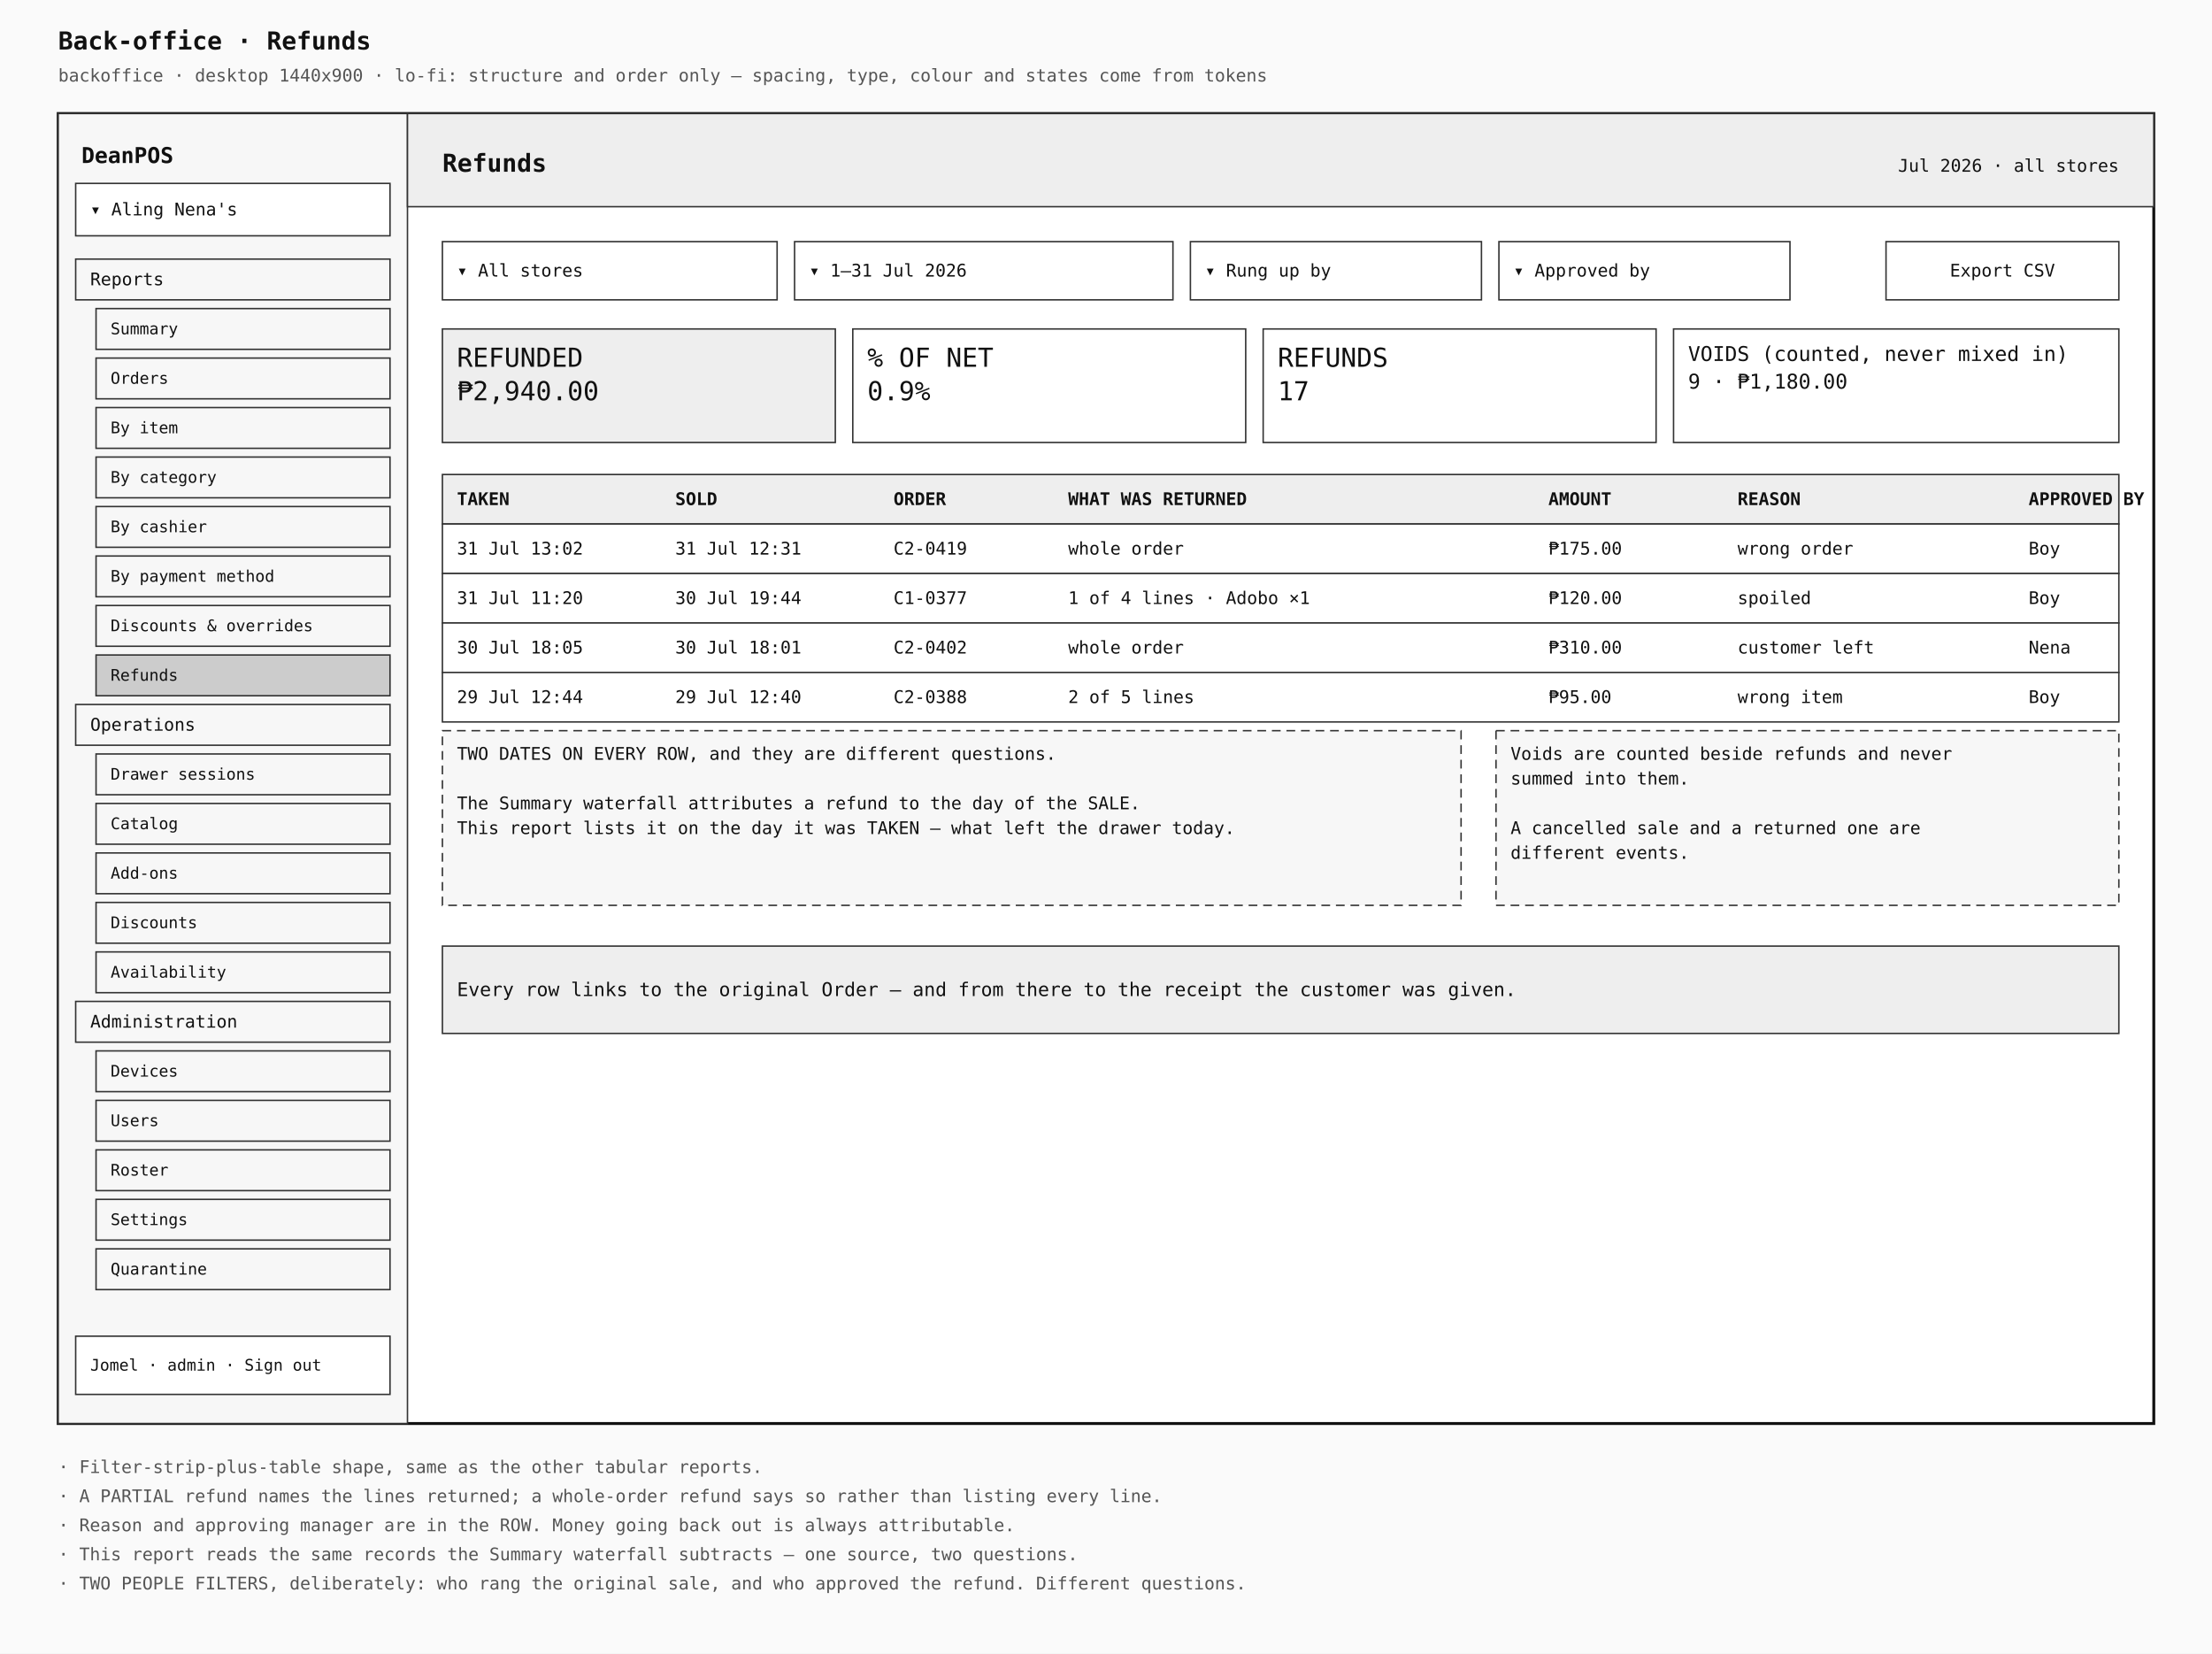
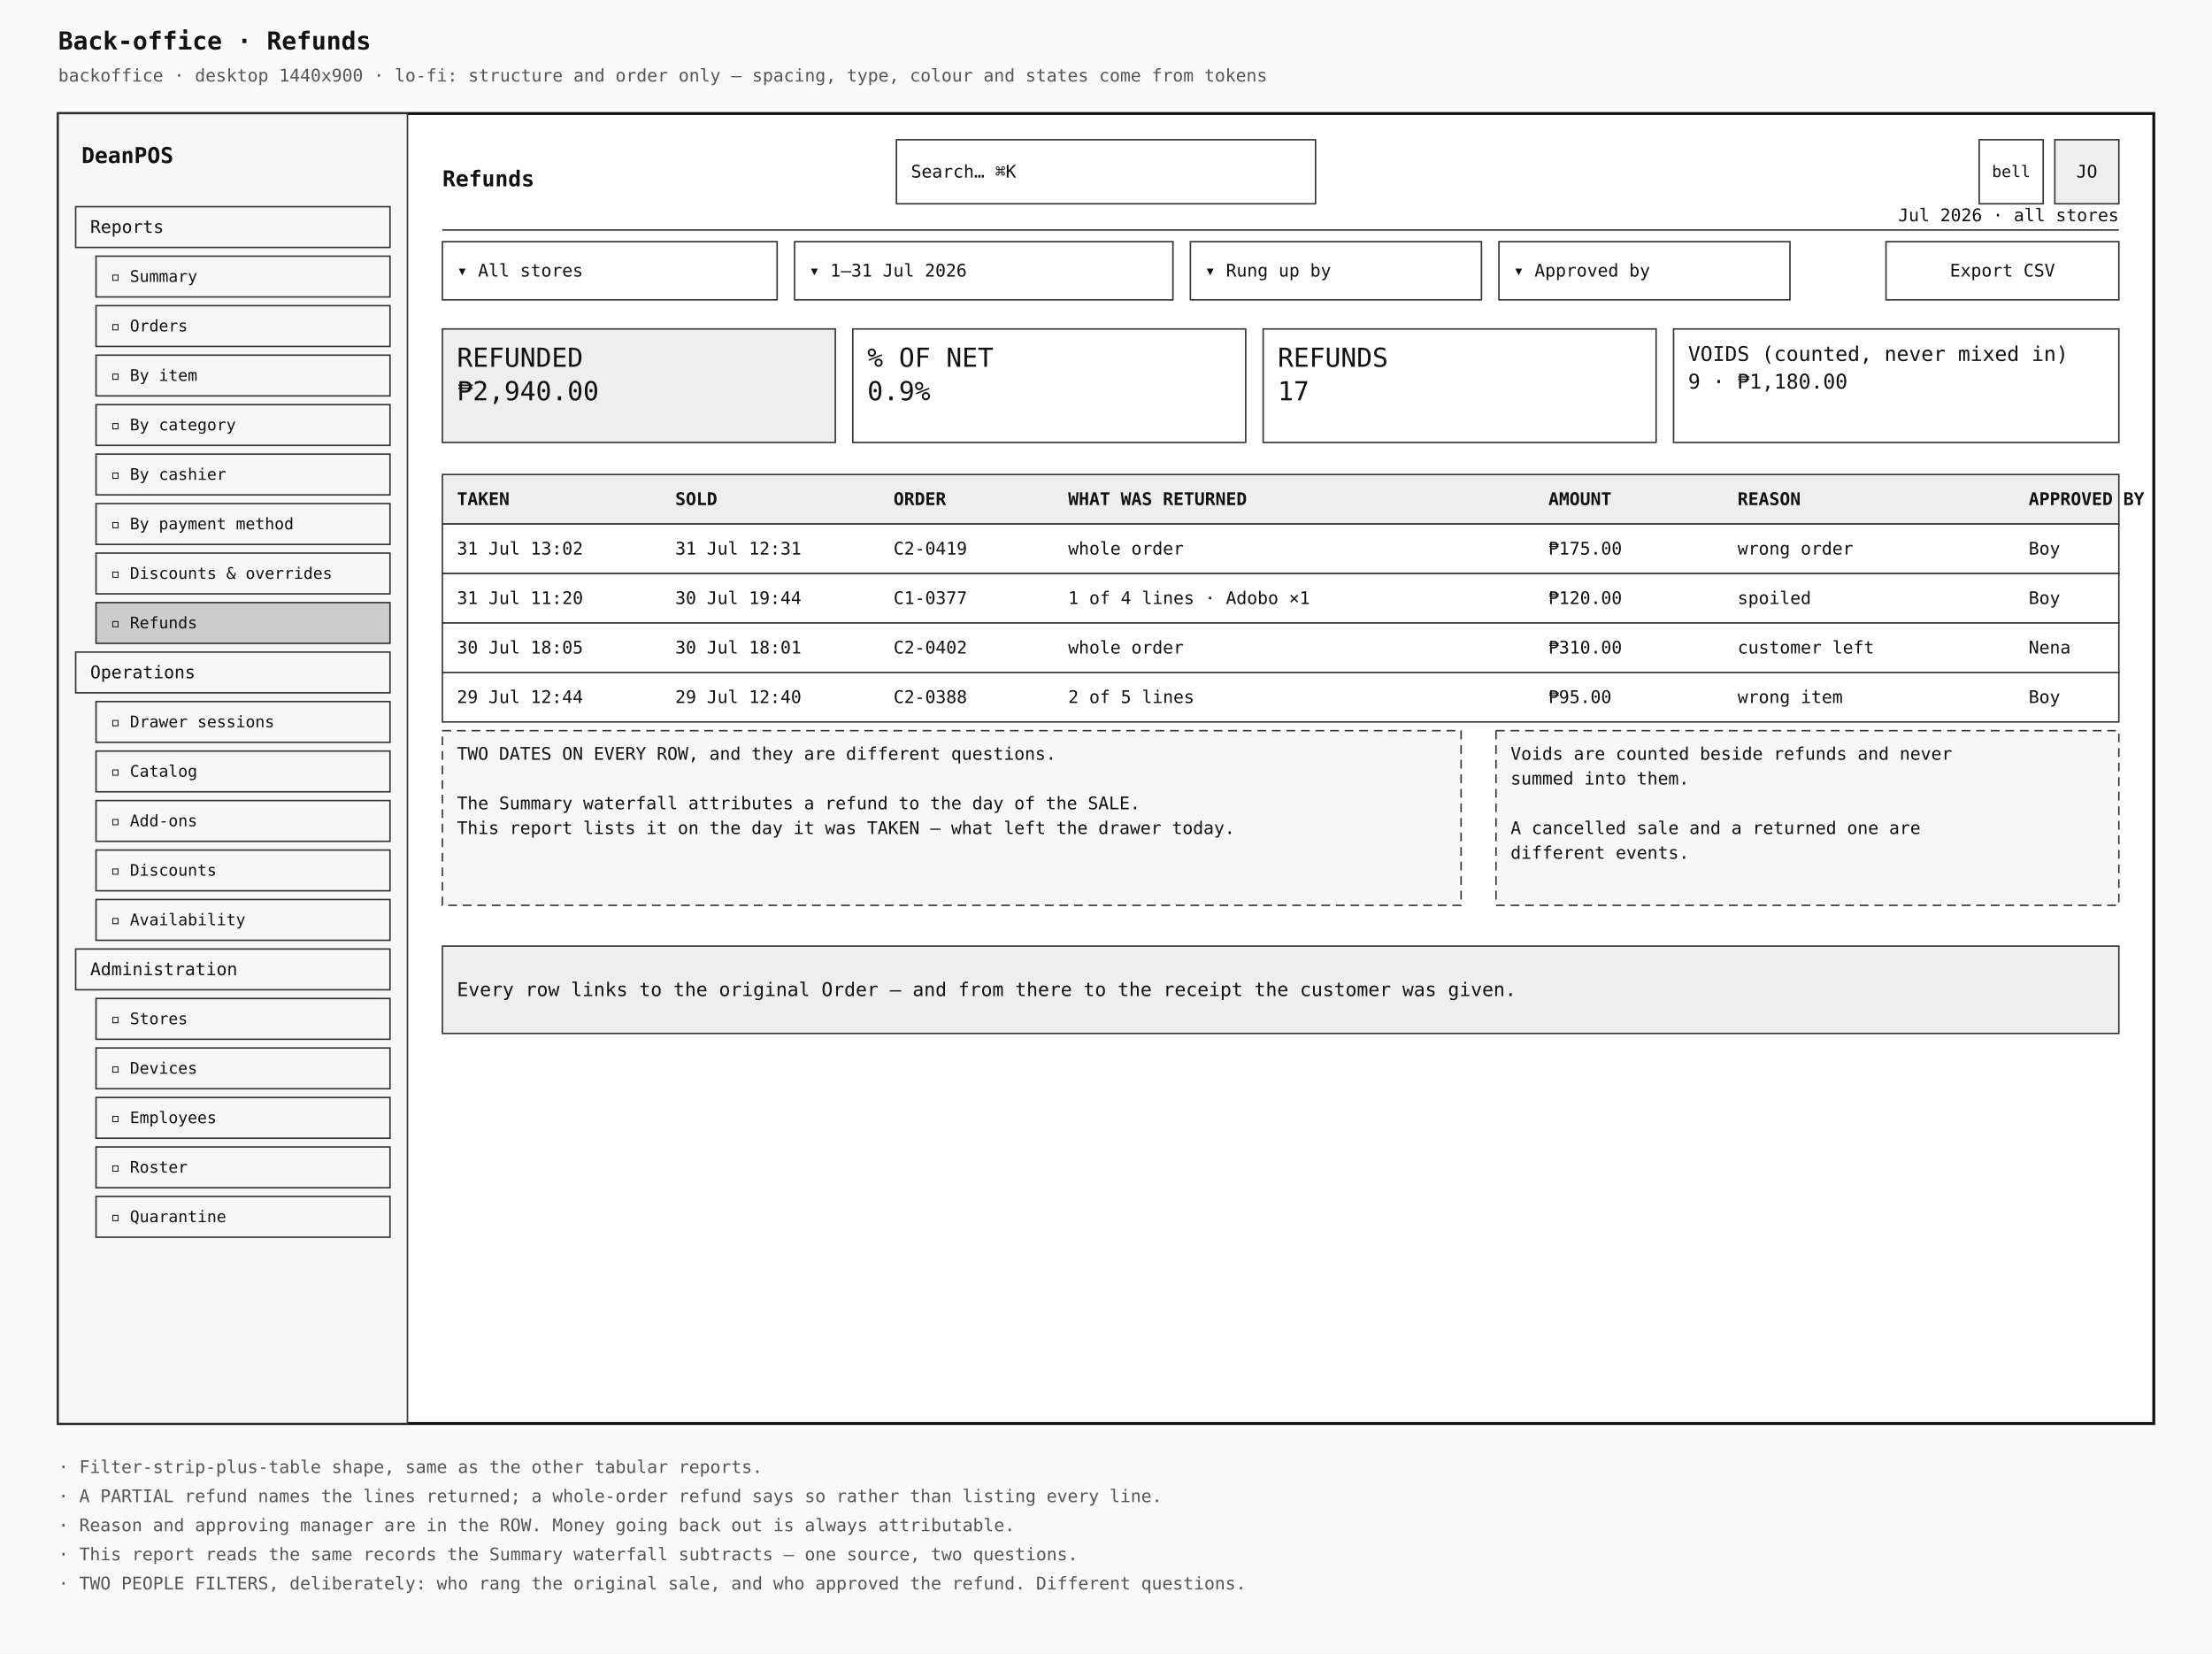
<svg xmlns="http://www.w3.org/2000/svg" width="1520" height="1136" viewBox="0 0 1520 1136" font-family="ui-monospace, SFMono-Regular, Menlo, monospace">
  <rect width="1520" height="1136" fill="#fafafa" />
  <text x="40" y="34" font-size="17" font-weight="bold" fill="#111">Back-office · Refunds</text>
  <text x="40" y="56" font-size="12" fill="#555">backoffice · desktop 1440x900 · lo-fi: structure and order only — spacing, type, colour and states come from tokens</text>
  <g transform="translate(40,78)">
    <rect x="0" y="0" width="1440" height="900" fill="#ffffff" stroke="#111" stroke-width="2" />
    <rect x="0" y="0" width="240" height="900" rx="0" fill="#f7f7f7" stroke="#333" stroke-width="1" />
    <text x="16" y="34" font-size="15" text-anchor="start" font-weight="bold" fill="#111">DeanPOS</text>
-     <rect x="12" y="48" width="216" height="36" rx="0" fill="#ffffff" stroke="#333" stroke-width="1" />
-     <text x="22" y="70.0" font-size="12" fill="#111">▾  Aling Nena's</text>
-     <rect x="12" y="100" width="216" height="28" rx="0" fill="#f7f7f7" stroke="#333" stroke-width="1" />
-     <text x="22" y="118.0" font-size="12" fill="#111">Reports</text>
-     <rect x="26" y="134" width="202" height="28" rx="0" fill="#f7f7f7" stroke="#333" stroke-width="1" />
-     <text x="36" y="151.667" font-size="11" fill="#111">Summary</text>
-     <rect x="26" y="168" width="202" height="28" rx="0" fill="#f7f7f7" stroke="#333" stroke-width="1" />
-     <text x="36" y="185.667" font-size="11" fill="#111">Orders</text>
-     <rect x="26" y="202" width="202" height="28" rx="0" fill="#f7f7f7" stroke="#333" stroke-width="1" />
-     <text x="36" y="219.667" font-size="11" fill="#111">By item</text>
-     <rect x="26" y="236" width="202" height="28" rx="0" fill="#f7f7f7" stroke="#333" stroke-width="1" />
-     <text x="36" y="253.667" font-size="11" fill="#111">By category</text>
-     <rect x="26" y="270" width="202" height="28" rx="0" fill="#f7f7f7" stroke="#333" stroke-width="1" />
-     <text x="36" y="287.667" font-size="11" fill="#111">By cashier</text>
-     <rect x="26" y="304" width="202" height="28" rx="0" fill="#f7f7f7" stroke="#333" stroke-width="1" />
-     <text x="36" y="321.667" font-size="11" fill="#111">By payment method</text>
-     <rect x="26" y="338" width="202" height="28" rx="0" fill="#f7f7f7" stroke="#333" stroke-width="1" />
-     <text x="36" y="355.667" font-size="11" fill="#111">Discounts &amp; overrides</text>
-     <rect x="26" y="372" width="202" height="28" rx="0" fill="#cccccc" stroke="#333" stroke-width="1" />
-     <text x="36" y="389.667" font-size="11" fill="#111">Refunds</text>
-     <rect x="12" y="406" width="216" height="28" rx="0" fill="#f7f7f7" stroke="#333" stroke-width="1" />
-     <text x="22" y="424.0" font-size="12" fill="#111">Operations</text>
-     <rect x="26" y="440" width="202" height="28" rx="0" fill="#f7f7f7" stroke="#333" stroke-width="1" />
-     <text x="36" y="457.667" font-size="11" fill="#111">Drawer sessions</text>
-     <rect x="26" y="474" width="202" height="28" rx="0" fill="#f7f7f7" stroke="#333" stroke-width="1" />
-     <text x="36" y="491.667" font-size="11" fill="#111">Catalog</text>
-     <rect x="26" y="508" width="202" height="28" rx="0" fill="#f7f7f7" stroke="#333" stroke-width="1" />
-     <text x="36" y="525.667" font-size="11" fill="#111">Add-ons</text>
-     <rect x="26" y="542" width="202" height="28" rx="0" fill="#f7f7f7" stroke="#333" stroke-width="1" />
-     <text x="36" y="559.667" font-size="11" fill="#111">Discounts</text>
-     <rect x="26" y="576" width="202" height="28" rx="0" fill="#f7f7f7" stroke="#333" stroke-width="1" />
-     <text x="36" y="593.667" font-size="11" fill="#111">Availability</text>
-     <rect x="12" y="610" width="216" height="28" rx="0" fill="#f7f7f7" stroke="#333" stroke-width="1" />
-     <text x="22" y="628.0" font-size="12" fill="#111">Administration</text>
-     <rect x="26" y="644" width="202" height="28" rx="0" fill="#f7f7f7" stroke="#333" stroke-width="1" />
-     <text x="36" y="661.667" font-size="11" fill="#111">Devices</text>
-     <rect x="26" y="678" width="202" height="28" rx="0" fill="#f7f7f7" stroke="#333" stroke-width="1" />
-     <text x="36" y="695.667" font-size="11" fill="#111">Users</text>
-     <rect x="26" y="712" width="202" height="28" rx="0" fill="#f7f7f7" stroke="#333" stroke-width="1" />
-     <text x="36" y="729.667" font-size="11" fill="#111">Roster</text>
-     <rect x="26" y="746" width="202" height="28" rx="0" fill="#f7f7f7" stroke="#333" stroke-width="1" />
-     <text x="36" y="763.667" font-size="11" fill="#111">Settings</text>
-     <rect x="26" y="780" width="202" height="28" rx="0" fill="#f7f7f7" stroke="#333" stroke-width="1" />
-     <text x="36" y="797.667" font-size="11" fill="#111">Quarantine</text>
-     <rect x="12" y="840" width="216" height="40" rx="0" fill="#ffffff" stroke="#333" stroke-width="1" />
-     <text x="22" y="863.667" font-size="11" fill="#111">Jomel · admin  ·  Sign out</text>
-     <rect x="240" y="0" width="1200" height="64" rx="0" fill="#eeeeee" stroke="#333" stroke-width="1" />
-     <text x="264" y="40" font-size="17" text-anchor="start" font-weight="bold" fill="#111">Refunds</text>
-     <text x="1416" y="40" font-size="12" text-anchor="end" font-weight="normal" fill="#111">Jul 2026 · all stores</text>
+     <rect x="12" y="64" width="216" height="28" rx="0" fill="#f7f7f7" stroke="#333" stroke-width="1" />
+     <text x="22" y="82.0" font-size="12" fill="#111">Reports</text>
+     <rect x="26" y="98" width="202" height="28" rx="0" fill="#f7f7f7" stroke="#333" stroke-width="1" />
+     <text x="36" y="115.667" font-size="11" fill="#111">▫  Summary</text>
+     <rect x="26" y="132" width="202" height="28" rx="0" fill="#f7f7f7" stroke="#333" stroke-width="1" />
+     <text x="36" y="149.667" font-size="11" fill="#111">▫  Orders</text>
+     <rect x="26" y="166" width="202" height="28" rx="0" fill="#f7f7f7" stroke="#333" stroke-width="1" />
+     <text x="36" y="183.667" font-size="11" fill="#111">▫  By item</text>
+     <rect x="26" y="200" width="202" height="28" rx="0" fill="#f7f7f7" stroke="#333" stroke-width="1" />
+     <text x="36" y="217.667" font-size="11" fill="#111">▫  By category</text>
+     <rect x="26" y="234" width="202" height="28" rx="0" fill="#f7f7f7" stroke="#333" stroke-width="1" />
+     <text x="36" y="251.667" font-size="11" fill="#111">▫  By cashier</text>
+     <rect x="26" y="268" width="202" height="28" rx="0" fill="#f7f7f7" stroke="#333" stroke-width="1" />
+     <text x="36" y="285.667" font-size="11" fill="#111">▫  By payment method</text>
+     <rect x="26" y="302" width="202" height="28" rx="0" fill="#f7f7f7" stroke="#333" stroke-width="1" />
+     <text x="36" y="319.667" font-size="11" fill="#111">▫  Discounts &amp; overrides</text>
+     <rect x="26" y="336" width="202" height="28" rx="0" fill="#cccccc" stroke="#333" stroke-width="1" />
+     <text x="36" y="353.667" font-size="11" fill="#111">▫  Refunds</text>
+     <rect x="12" y="370" width="216" height="28" rx="0" fill="#f7f7f7" stroke="#333" stroke-width="1" />
+     <text x="22" y="388.0" font-size="12" fill="#111">Operations</text>
+     <rect x="26" y="404" width="202" height="28" rx="0" fill="#f7f7f7" stroke="#333" stroke-width="1" />
+     <text x="36" y="421.667" font-size="11" fill="#111">▫  Drawer sessions</text>
+     <rect x="26" y="438" width="202" height="28" rx="0" fill="#f7f7f7" stroke="#333" stroke-width="1" />
+     <text x="36" y="455.667" font-size="11" fill="#111">▫  Catalog</text>
+     <rect x="26" y="472" width="202" height="28" rx="0" fill="#f7f7f7" stroke="#333" stroke-width="1" />
+     <text x="36" y="489.667" font-size="11" fill="#111">▫  Add-ons</text>
+     <rect x="26" y="506" width="202" height="28" rx="0" fill="#f7f7f7" stroke="#333" stroke-width="1" />
+     <text x="36" y="523.667" font-size="11" fill="#111">▫  Discounts</text>
+     <rect x="26" y="540" width="202" height="28" rx="0" fill="#f7f7f7" stroke="#333" stroke-width="1" />
+     <text x="36" y="557.667" font-size="11" fill="#111">▫  Availability</text>
+     <rect x="12" y="574" width="216" height="28" rx="0" fill="#f7f7f7" stroke="#333" stroke-width="1" />
+     <text x="22" y="592.0" font-size="12" fill="#111">Administration</text>
+     <rect x="26" y="608" width="202" height="28" rx="0" fill="#f7f7f7" stroke="#333" stroke-width="1" />
+     <text x="36" y="625.667" font-size="11" fill="#111">▫  Stores</text>
+     <rect x="26" y="642" width="202" height="28" rx="0" fill="#f7f7f7" stroke="#333" stroke-width="1" />
+     <text x="36" y="659.667" font-size="11" fill="#111">▫  Devices</text>
+     <rect x="26" y="676" width="202" height="28" rx="0" fill="#f7f7f7" stroke="#333" stroke-width="1" />
+     <text x="36" y="693.667" font-size="11" fill="#111">▫  Employees</text>
+     <rect x="26" y="710" width="202" height="28" rx="0" fill="#f7f7f7" stroke="#333" stroke-width="1" />
+     <text x="36" y="727.667" font-size="11" fill="#111">▫  Roster</text>
+     <rect x="26" y="744" width="202" height="28" rx="0" fill="#f7f7f7" stroke="#333" stroke-width="1" />
+     <text x="36" y="761.667" font-size="11" fill="#111">▫  Quarantine</text>
+     <text x="264" y="50" font-size="15" text-anchor="start" font-weight="bold" fill="#111">Refunds</text>
+     <rect x="576.0" y="18" width="288" height="44" rx="0" fill="#ffffff" stroke="#333" stroke-width="1" />
+     <text x="586.0" y="44.0" font-size="12" fill="#111">Search…                          ⌘K</text>
+     <rect x="1320" y="18" width="44" height="44" rx="0" fill="#ffffff" stroke="#333" stroke-width="1" />
+     <text x="1342.0" y="43.667" font-size="11" text-anchor="middle" fill="#111">bell</text>
+     <rect x="1372" y="18" width="44" height="44" rx="0" fill="#eeeeee" stroke="#333" stroke-width="1" />
+     <text x="1394.0" y="44.0" font-size="12" text-anchor="middle" fill="#111">JO</text>
+     <line x1="264" y1="80" x2="1416" y2="80" stroke="#333" />
+     <text x="1416" y="74" font-size="12" text-anchor="end" font-weight="normal" fill="#111">Jul 2026 · all stores</text>
    <rect x="264" y="88" width="230" height="40" rx="0" fill="#ffffff" stroke="#333" stroke-width="1" />
    <text x="274" y="112.0" font-size="12" fill="#111">▾  All stores</text>
    <rect x="506" y="88" width="260" height="40" rx="0" fill="#ffffff" stroke="#333" stroke-width="1" />
    <text x="516" y="112.0" font-size="12" fill="#111">▾  1–31 Jul 2026</text>
    <rect x="778" y="88" width="200" height="40" rx="0" fill="#ffffff" stroke="#333" stroke-width="1" />
    <text x="788" y="112.0" font-size="12" fill="#111">▾  Rung up by</text>
    <rect x="990" y="88" width="200" height="40" rx="0" fill="#ffffff" stroke="#333" stroke-width="1" />
    <text x="1000" y="112.0" font-size="12" fill="#111">▾  Approved by</text>
    <rect x="1256" y="88" width="160" height="40" rx="0" fill="#ffffff" stroke="#333" stroke-width="1" />
    <text x="1336.0" y="112.0" font-size="12" text-anchor="middle" fill="#111">Export CSV</text>
    <rect x="264" y="148" width="270" height="78" rx="0" fill="#eeeeee" stroke="#333" stroke-width="1" />
    <text x="274" y="174" font-size="18" fill="#111">REFUNDED</text>
    <text x="274" y="197" font-size="18" fill="#111">₱2,940.00</text>
    <rect x="546" y="148" width="270" height="78" rx="0" fill="#ffffff" stroke="#333" stroke-width="1" />
    <text x="556" y="174" font-size="18" fill="#111">% OF NET</text>
    <text x="556" y="197" font-size="18" fill="#111">0.9%</text>
    <rect x="828" y="148" width="270" height="78" rx="0" fill="#ffffff" stroke="#333" stroke-width="1" />
    <text x="838" y="174" font-size="18" fill="#111">REFUNDS</text>
    <text x="838" y="197" font-size="18" fill="#111">17</text>
    <rect x="1110" y="148" width="306" height="78" rx="0" fill="#ffffff" stroke="#333" stroke-width="1" />
    <text x="1120" y="170" font-size="14" fill="#111">VOIDS  (counted, never mixed in)</text>
    <text x="1120" y="189" font-size="14" fill="#111">9  ·  ₱1,180.00</text>
    <rect x="264" y="248" width="1152" height="34" rx="0" fill="#eeeeee" stroke="#333" stroke-width="1" />
    <text x="274" y="269.0" font-size="12" text-anchor="start" font-weight="bold" fill="#111">TAKEN</text>
    <text x="424" y="269.0" font-size="12" text-anchor="start" font-weight="bold" fill="#111">SOLD</text>
    <text x="574" y="269.0" font-size="12" text-anchor="start" font-weight="bold" fill="#111">ORDER</text>
    <text x="694" y="269.0" font-size="12" text-anchor="start" font-weight="bold" fill="#111">WHAT WAS RETURNED</text>
    <text x="1024" y="269.0" font-size="12" text-anchor="start" font-weight="bold" fill="#111">AMOUNT</text>
    <text x="1154" y="269.0" font-size="12" text-anchor="start" font-weight="bold" fill="#111">REASON</text>
    <text x="1354" y="269.0" font-size="12" text-anchor="start" font-weight="bold" fill="#111">APPROVED BY</text>
    <rect x="264" y="282" width="1152" height="34" rx="0" fill="#ffffff" stroke="#333" stroke-width="1" />
    <text x="274" y="303.0" font-size="12" text-anchor="start" font-weight="normal" fill="#111">31 Jul 13:02</text>
    <text x="424" y="303.0" font-size="12" text-anchor="start" font-weight="normal" fill="#111">31 Jul 12:31</text>
    <text x="574" y="303.0" font-size="12" text-anchor="start" font-weight="normal" fill="#111">C2-0419</text>
    <text x="694" y="303.0" font-size="12" text-anchor="start" font-weight="normal" fill="#111">whole order</text>
    <text x="1024" y="303.0" font-size="12" text-anchor="start" font-weight="normal" fill="#111">₱175.00</text>
    <text x="1154" y="303.0" font-size="12" text-anchor="start" font-weight="normal" fill="#111">wrong order</text>
    <text x="1354" y="303.0" font-size="12" text-anchor="start" font-weight="normal" fill="#111">Boy</text>
    <rect x="264" y="316" width="1152" height="34" rx="0" fill="#ffffff" stroke="#333" stroke-width="1" />
    <text x="274" y="337.0" font-size="12" text-anchor="start" font-weight="normal" fill="#111">31 Jul 11:20</text>
    <text x="424" y="337.0" font-size="12" text-anchor="start" font-weight="normal" fill="#111">30 Jul 19:44</text>
    <text x="574" y="337.0" font-size="12" text-anchor="start" font-weight="normal" fill="#111">C1-0377</text>
    <text x="694" y="337.0" font-size="12" text-anchor="start" font-weight="normal" fill="#111">1 of 4 lines · Adobo ×1</text>
    <text x="1024" y="337.0" font-size="12" text-anchor="start" font-weight="normal" fill="#111">₱120.00</text>
    <text x="1154" y="337.0" font-size="12" text-anchor="start" font-weight="normal" fill="#111">spoiled</text>
    <text x="1354" y="337.0" font-size="12" text-anchor="start" font-weight="normal" fill="#111">Boy</text>
    <rect x="264" y="350" width="1152" height="34" rx="0" fill="#ffffff" stroke="#333" stroke-width="1" />
    <text x="274" y="371.0" font-size="12" text-anchor="start" font-weight="normal" fill="#111">30 Jul 18:05</text>
    <text x="424" y="371.0" font-size="12" text-anchor="start" font-weight="normal" fill="#111">30 Jul 18:01</text>
    <text x="574" y="371.0" font-size="12" text-anchor="start" font-weight="normal" fill="#111">C2-0402</text>
    <text x="694" y="371.0" font-size="12" text-anchor="start" font-weight="normal" fill="#111">whole order</text>
    <text x="1024" y="371.0" font-size="12" text-anchor="start" font-weight="normal" fill="#111">₱310.00</text>
    <text x="1154" y="371.0" font-size="12" text-anchor="start" font-weight="normal" fill="#111">customer left</text>
    <text x="1354" y="371.0" font-size="12" text-anchor="start" font-weight="normal" fill="#111">Nena</text>
    <rect x="264" y="384" width="1152" height="34" rx="0" fill="#ffffff" stroke="#333" stroke-width="1" />
    <text x="274" y="405.0" font-size="12" text-anchor="start" font-weight="normal" fill="#111">29 Jul 12:44</text>
    <text x="424" y="405.0" font-size="12" text-anchor="start" font-weight="normal" fill="#111">29 Jul 12:40</text>
    <text x="574" y="405.0" font-size="12" text-anchor="start" font-weight="normal" fill="#111">C2-0388</text>
    <text x="694" y="405.0" font-size="12" text-anchor="start" font-weight="normal" fill="#111">2 of 5 lines</text>
    <text x="1024" y="405.0" font-size="12" text-anchor="start" font-weight="normal" fill="#111">₱95.00</text>
    <text x="1154" y="405.0" font-size="12" text-anchor="start" font-weight="normal" fill="#111">wrong item</text>
    <text x="1354" y="405.0" font-size="12" text-anchor="start" font-weight="normal" fill="#111">Boy</text>
    <rect x="264" y="424" width="700" height="120" rx="0" fill="#f7f7f7" stroke="#333" stroke-width="1" stroke-dasharray="6 4" />
    <text x="274" y="444" font-size="12" fill="#111">TWO DATES ON EVERY ROW, and they are different questions.</text>
    <text x="274" y="461" font-size="12" fill="#111" />
    <text x="274" y="478" font-size="12" fill="#111">The Summary waterfall attributes a refund to the day of the SALE.</text>
    <text x="274" y="495" font-size="12" fill="#111">This report lists it on the day it was TAKEN — what left the drawer today.</text>
    <rect x="988" y="424" width="428" height="120" rx="0" fill="#f7f7f7" stroke="#333" stroke-width="1" stroke-dasharray="6 4" />
    <text x="998" y="444" font-size="12" fill="#111">Voids are counted beside refunds and never</text>
    <text x="998" y="461" font-size="12" fill="#111">summed into them.</text>
    <text x="998" y="478" font-size="12" fill="#111" />
    <text x="998" y="495" font-size="12" fill="#111">A cancelled sale and a returned one are</text>
    <text x="998" y="512" font-size="12" fill="#111">different events.</text>
    <rect x="264" y="572" width="1152" height="60" rx="0" fill="#eeeeee" stroke="#333" stroke-width="1" />
    <text x="274" y="606.333" font-size="13" fill="#111">Every row links to the original Order — and from there to the receipt the customer was given.</text>
    <text x="0" y="934" font-size="12" fill="#555">· Filter-strip-plus-table shape, same as the other tabular reports.</text>
    <text x="0" y="954" font-size="12" fill="#555">· A PARTIAL refund names the lines returned; a whole-order refund says so rather than listing every line.</text>
    <text x="0" y="974" font-size="12" fill="#555">· Reason and approving manager are in the ROW. Money going back out is always attributable.</text>
    <text x="0" y="994" font-size="12" fill="#555">· This report reads the same records the Summary waterfall subtracts — one source, two questions.</text>
    <text x="0" y="1014" font-size="12" fill="#555">· TWO PEOPLE FILTERS, deliberately: who rang the original sale, and who approved the refund. Different questions.</text>
  </g>
</svg>
